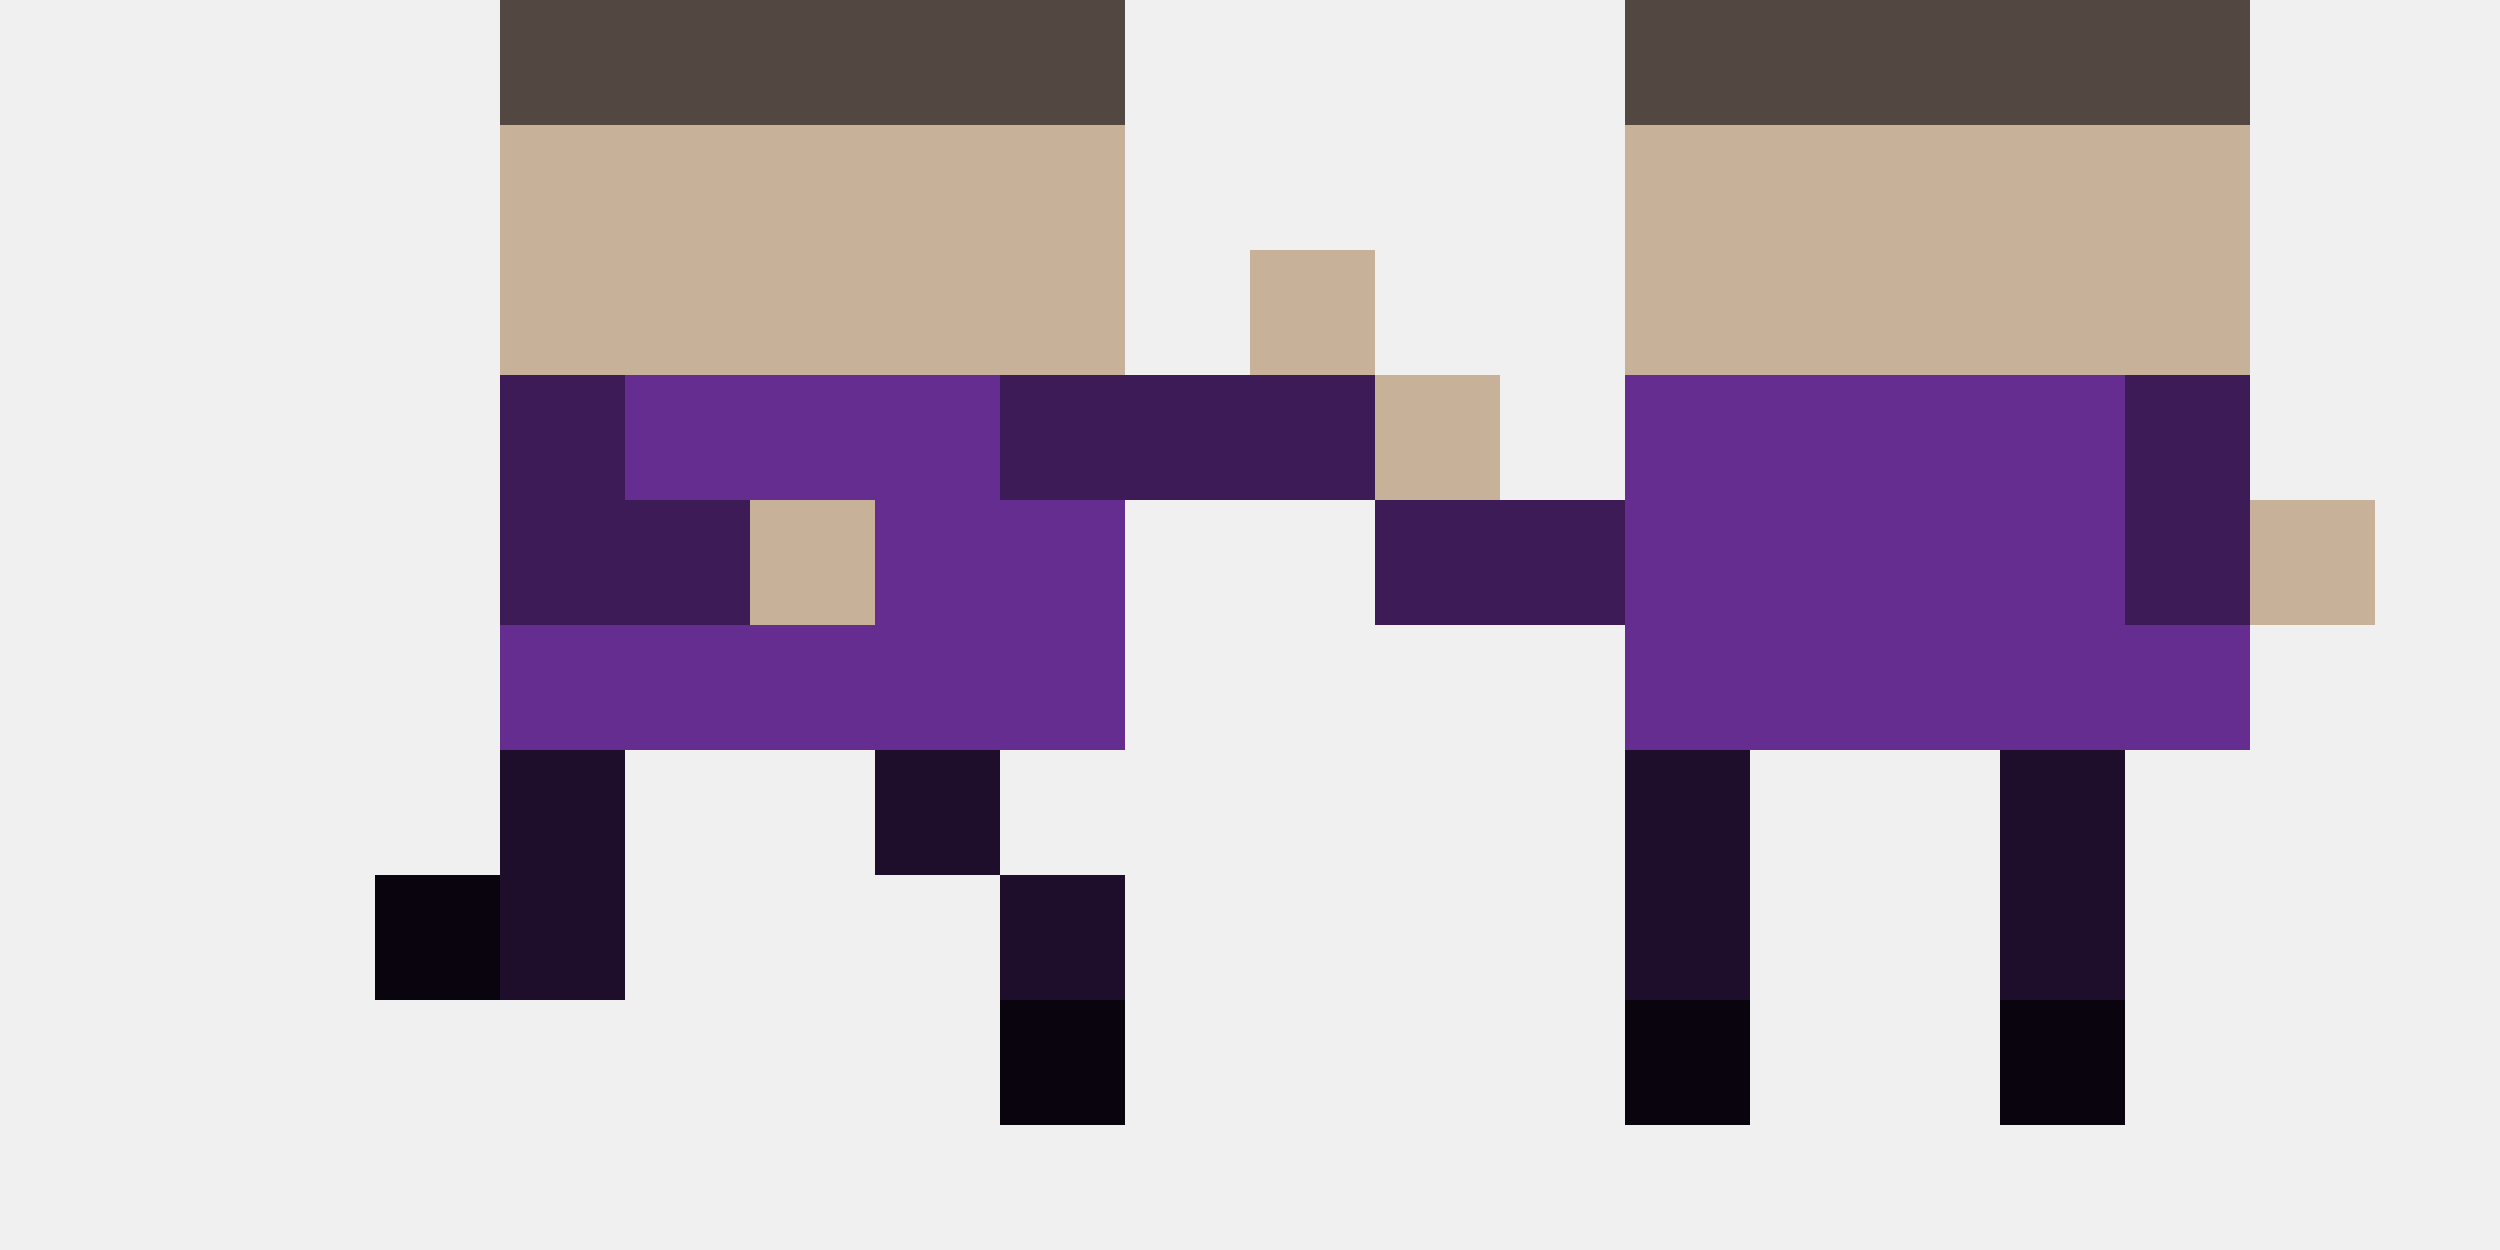
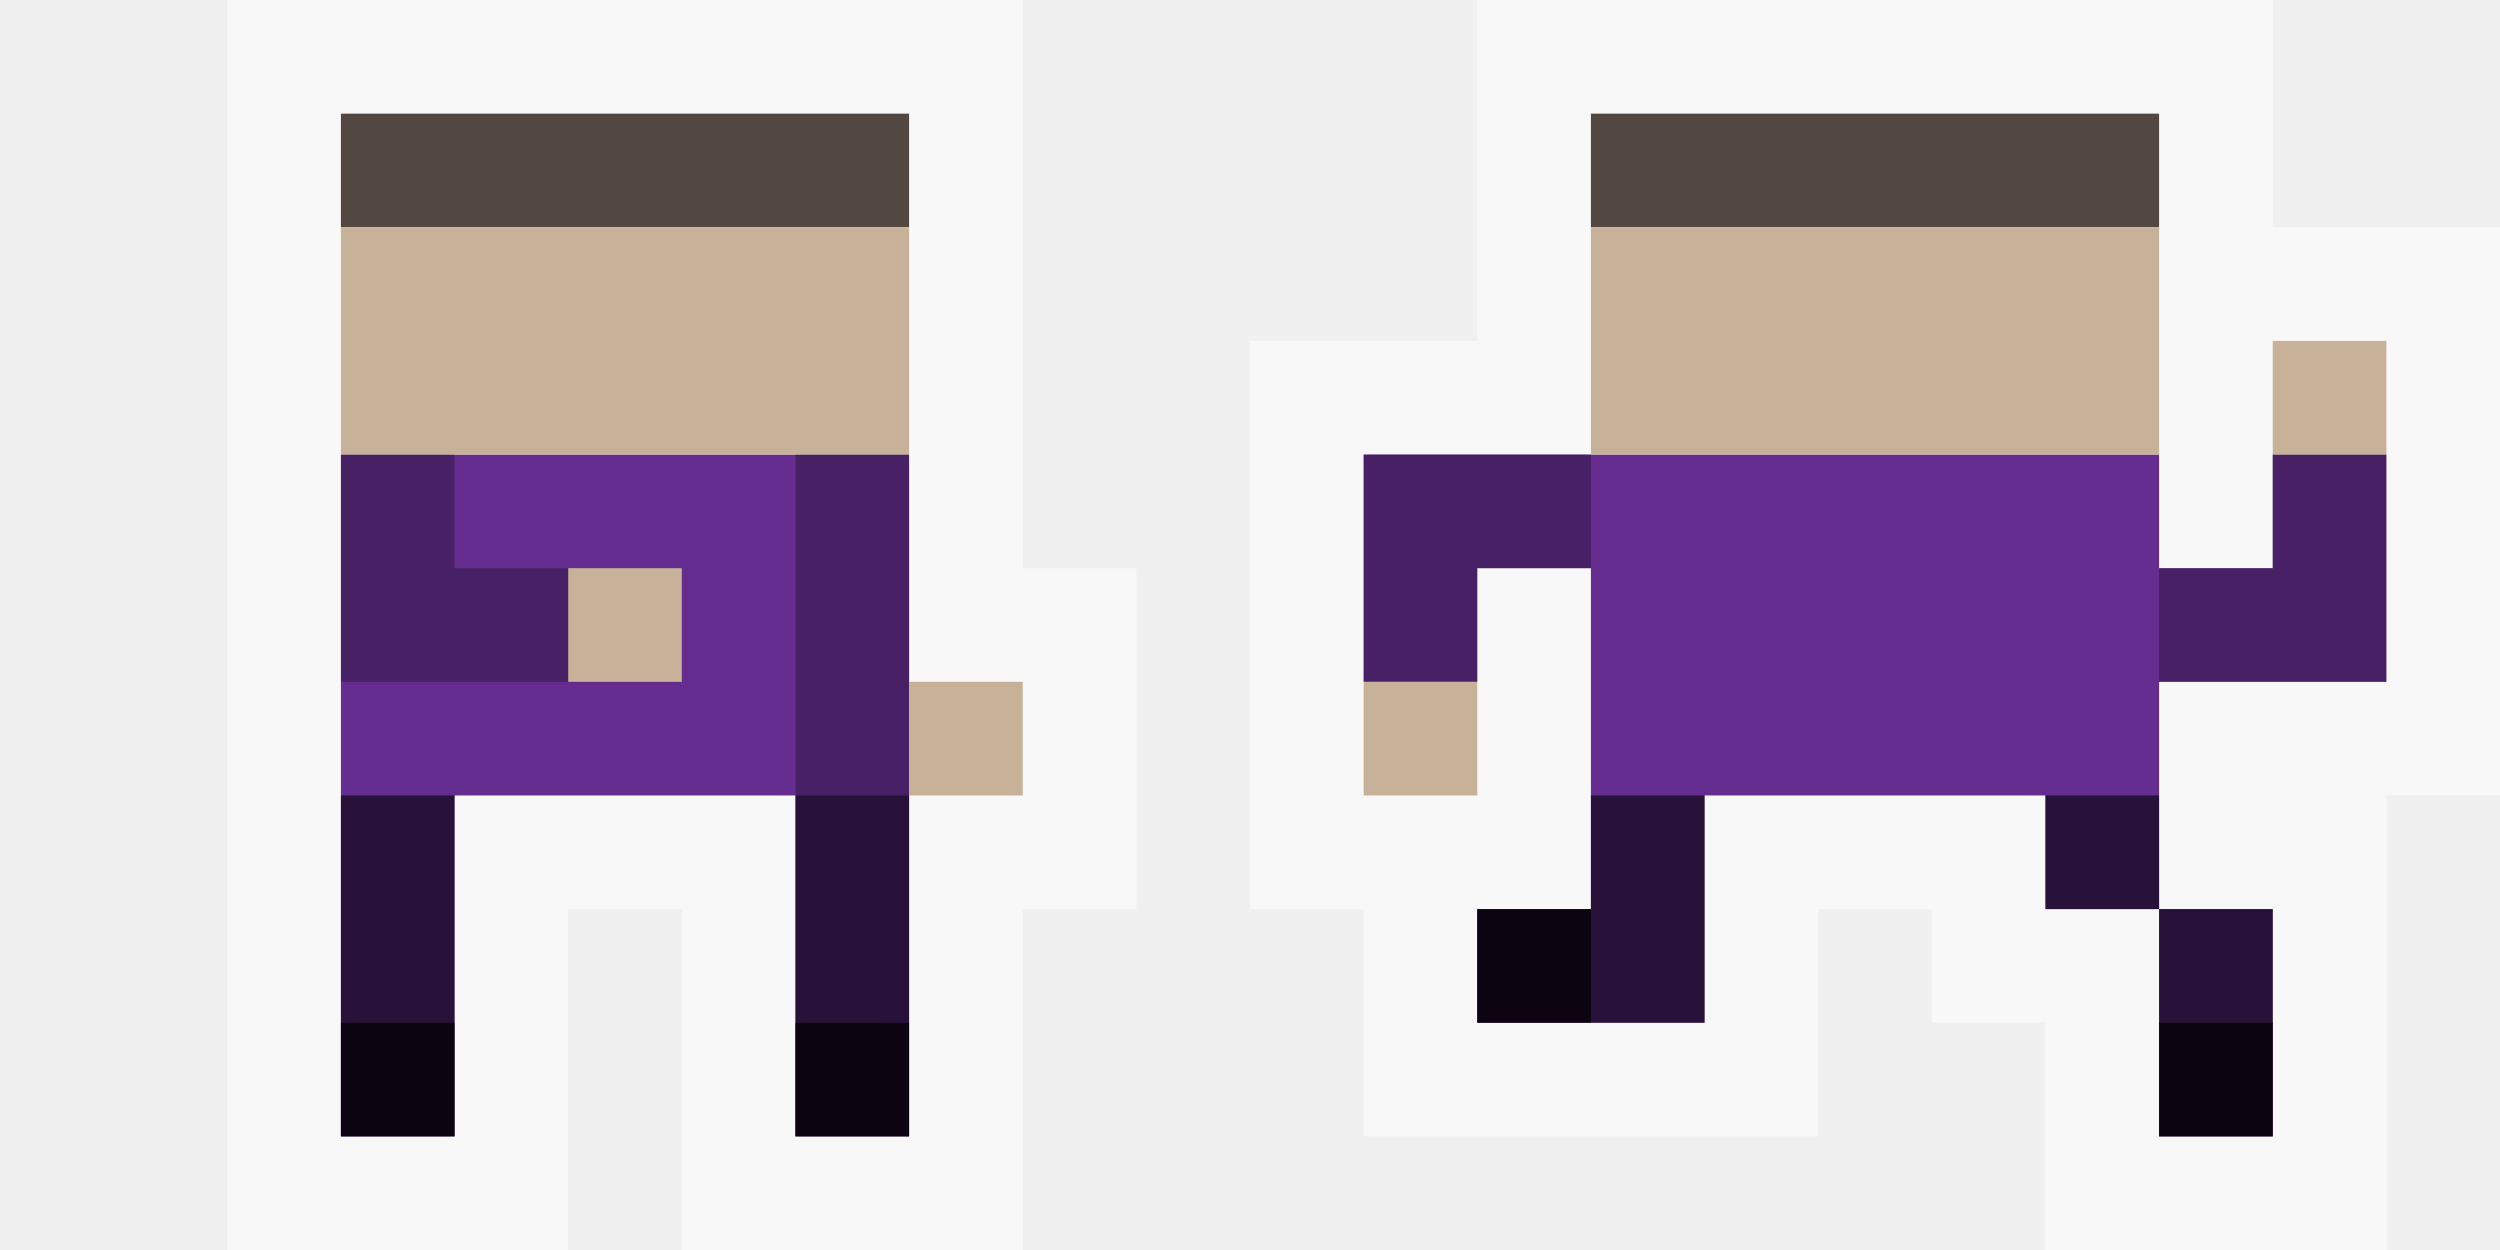
- <svg xmlns="http://www.w3.org/2000/svg" version="1.1" x="0px" y="0px" width="200px" height="100px" viewBox="-30 0 200 100" overflow="visible" enable-background="new -30 0 200 100" xml:space="preserve">
+ <svg xmlns="http://www.w3.org/2000/svg" version="1.1" x="0px" y="0px" width="220px" height="110px" viewBox="0 0 220 110" overflow="visible" enable-background="new 0 0 220 110" xml:space="preserve">
  <defs>
</defs>
-   <path id="runner-color_3_" fill="#662D91" d="M70,30H60H50H40H30H20H10v10v10v10v10H0v10h10h10V70V60h10h10v10h10V60h10V50V40h10h10  V30H70z M50,80V70h10v10v10H50V80z" />
-   <path fill="#534741" d="M60,0v10H50H40H30H20H10V0h10h10h10h10H60z" />
-   <path opacity="0.4" d="M30,40v10H20H10V40V30h10v10H30z M70,30H60H50v10h10h10h10V30H70z" />
-   <path fill="#C7B299" d="M40,50H30V40h10V50z M50,10H40H30H20H10v10v10h10h10h10h10h10V20V10H50z M80,20H70v10h10V20z" />
-   <path opacity="0.7" d="M50,70H40V60h10V70z M10,60v10v10h10V70V60H10z M60,70H50v10h10V70z" />
-   <path opacity="0.9" d="M60,90H50V80h10V90z M10,70H0v10h10V70z" />
-   <path id="runner-color_2_" fill="#662D91" d="M100,40v10H90H80V40h10H100z M140,30v10v10h10V40V30H140z M140,60v10v10h-10V70V60H140  z M100,70v10h10V70V60h-10V70z M140,90h-10V80h10V90z M110,80h-10v10h10V80z M140,50V40V30h-10h-10h-10h-10v10v10v10h10h10h10h10h10  V50H140z" />
-   <path fill="#534741" d="M150,0v10h-10h-10h-10h-10h-10V0h10h10h10h10H150z" />
-   <path fill="#C7B299" d="M90,40H80V30h10V40z M140,10h-10h-10h-10h-10v10v10h10h10h10h10h10V20V10H140z M160,40h-10v10h10V40z" />
-   <path opacity="0.4" d="M100,40v10H90H80V40h10H100z M140,30v10v10h10V40V30H140z" />
-   <path opacity="0.7" d="M140,60v10v10h-10V70V60H140z M100,70v10h10V70V60h-10V70z" />
-   <path opacity="0.9" d="M140,90h-10V80h10V90z M110,80h-10v10h10V80z" />
+   <rect display="none" fill="#8CC63F" width="220" height="110" />
+   <path opacity="0.5" fill="#FFFFFF" d="M90,50h10v30H90v30H60V80H50v30H20V80v-6V0h70V50z M200,20V0h-70v30h-20v50h10v20h40V80h10v10  h10v20h30V91V80V70h10V20H200z" />
+   <path fill="#662D91" d="M190,70h-50V40h50V70z M150,70h-10v10h10V70z M200,50h-10v10h10V50z M210,40h-10v10h10V40z M210,50h-10v10  h10V50z M150,80h-10v10h10V80z M140,80h-10v10h10V80z M200,90h-10v10h10V90z M200,80h-10v10h10V80z M190,70h-10v10h10V70z M130,50  h10V40h-10V50z M120,60h10V50h-10V60z M120,50h10V40h-10V50z M80,40H30v30h50V40z M40,70H30v10h10V70z M40,80H30v10h10V80z M40,90  H30v10h10V90z M80,90H70v10h10V90z M80,80H70v10h10V80z M80,70H70v10h10V70z" />
+   <path fill="#534741" d="M190,20h-50V10h50V20z M80,10H30v10h50V10z" />
+   <path opacity="0.6" d="M40,100H30V70h10V100z M80,70H70v30h10V70z M150,70h-10v20h10V70z M190,70h-10v10h10V70z M200,80h-10v20h10  V80z M140,80h-10v10h10V80z" />
+   <path fill="#C7B299" d="M190,40h-50V20h50V40z M210,30h-10v10h10V30z M120,70h10V60h-10V70z M80,20H30v20h50V20z M90,60H80v10h10V60  z M50,60h10V50H50V60z" />
+   <path opacity="0.3" d="M40,50h10v10H40H30V40h10V50z M70,40v30h10V40H70z M120,50v10h10V50h10V40h-20V50z M200,50h-10v10h20V50V40  h-10V50z" />
+   <path opacity="0.7" d="M40,100H30V90h10V100z M80,90H70v10h10V90z M200,90h-10v10h10V90z M140,80h-10v10h10V80z" />
</svg>
